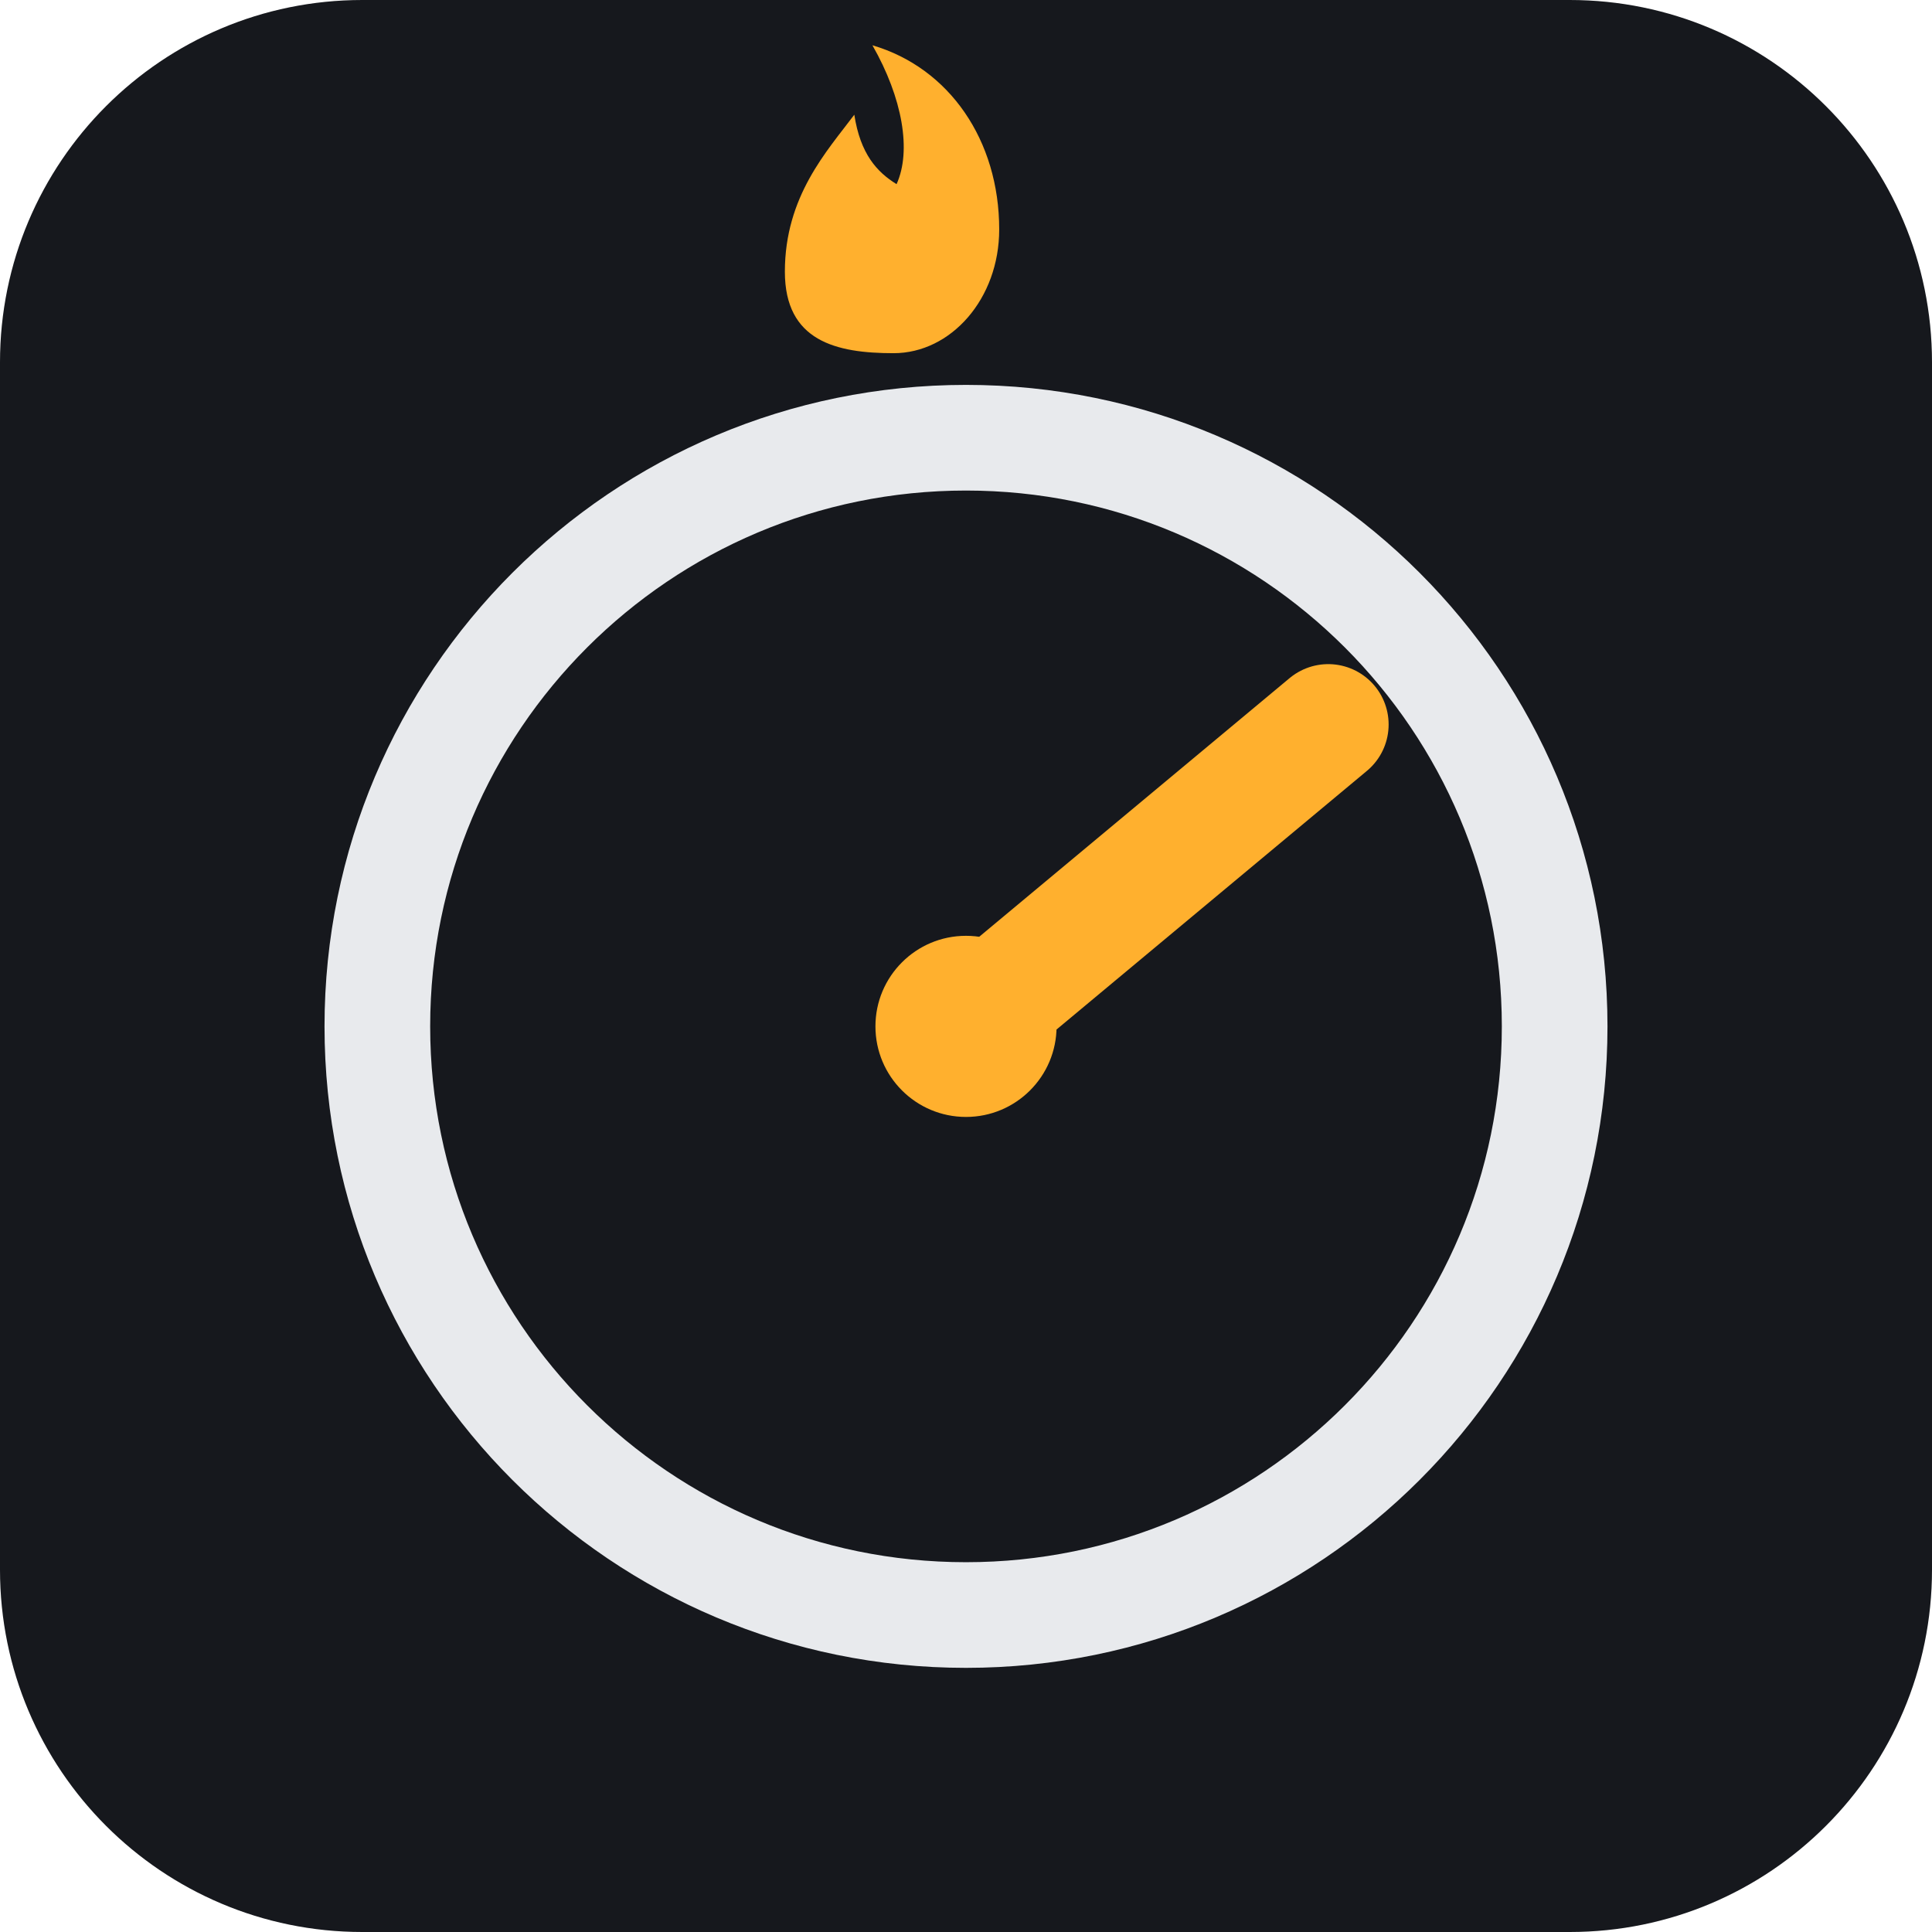
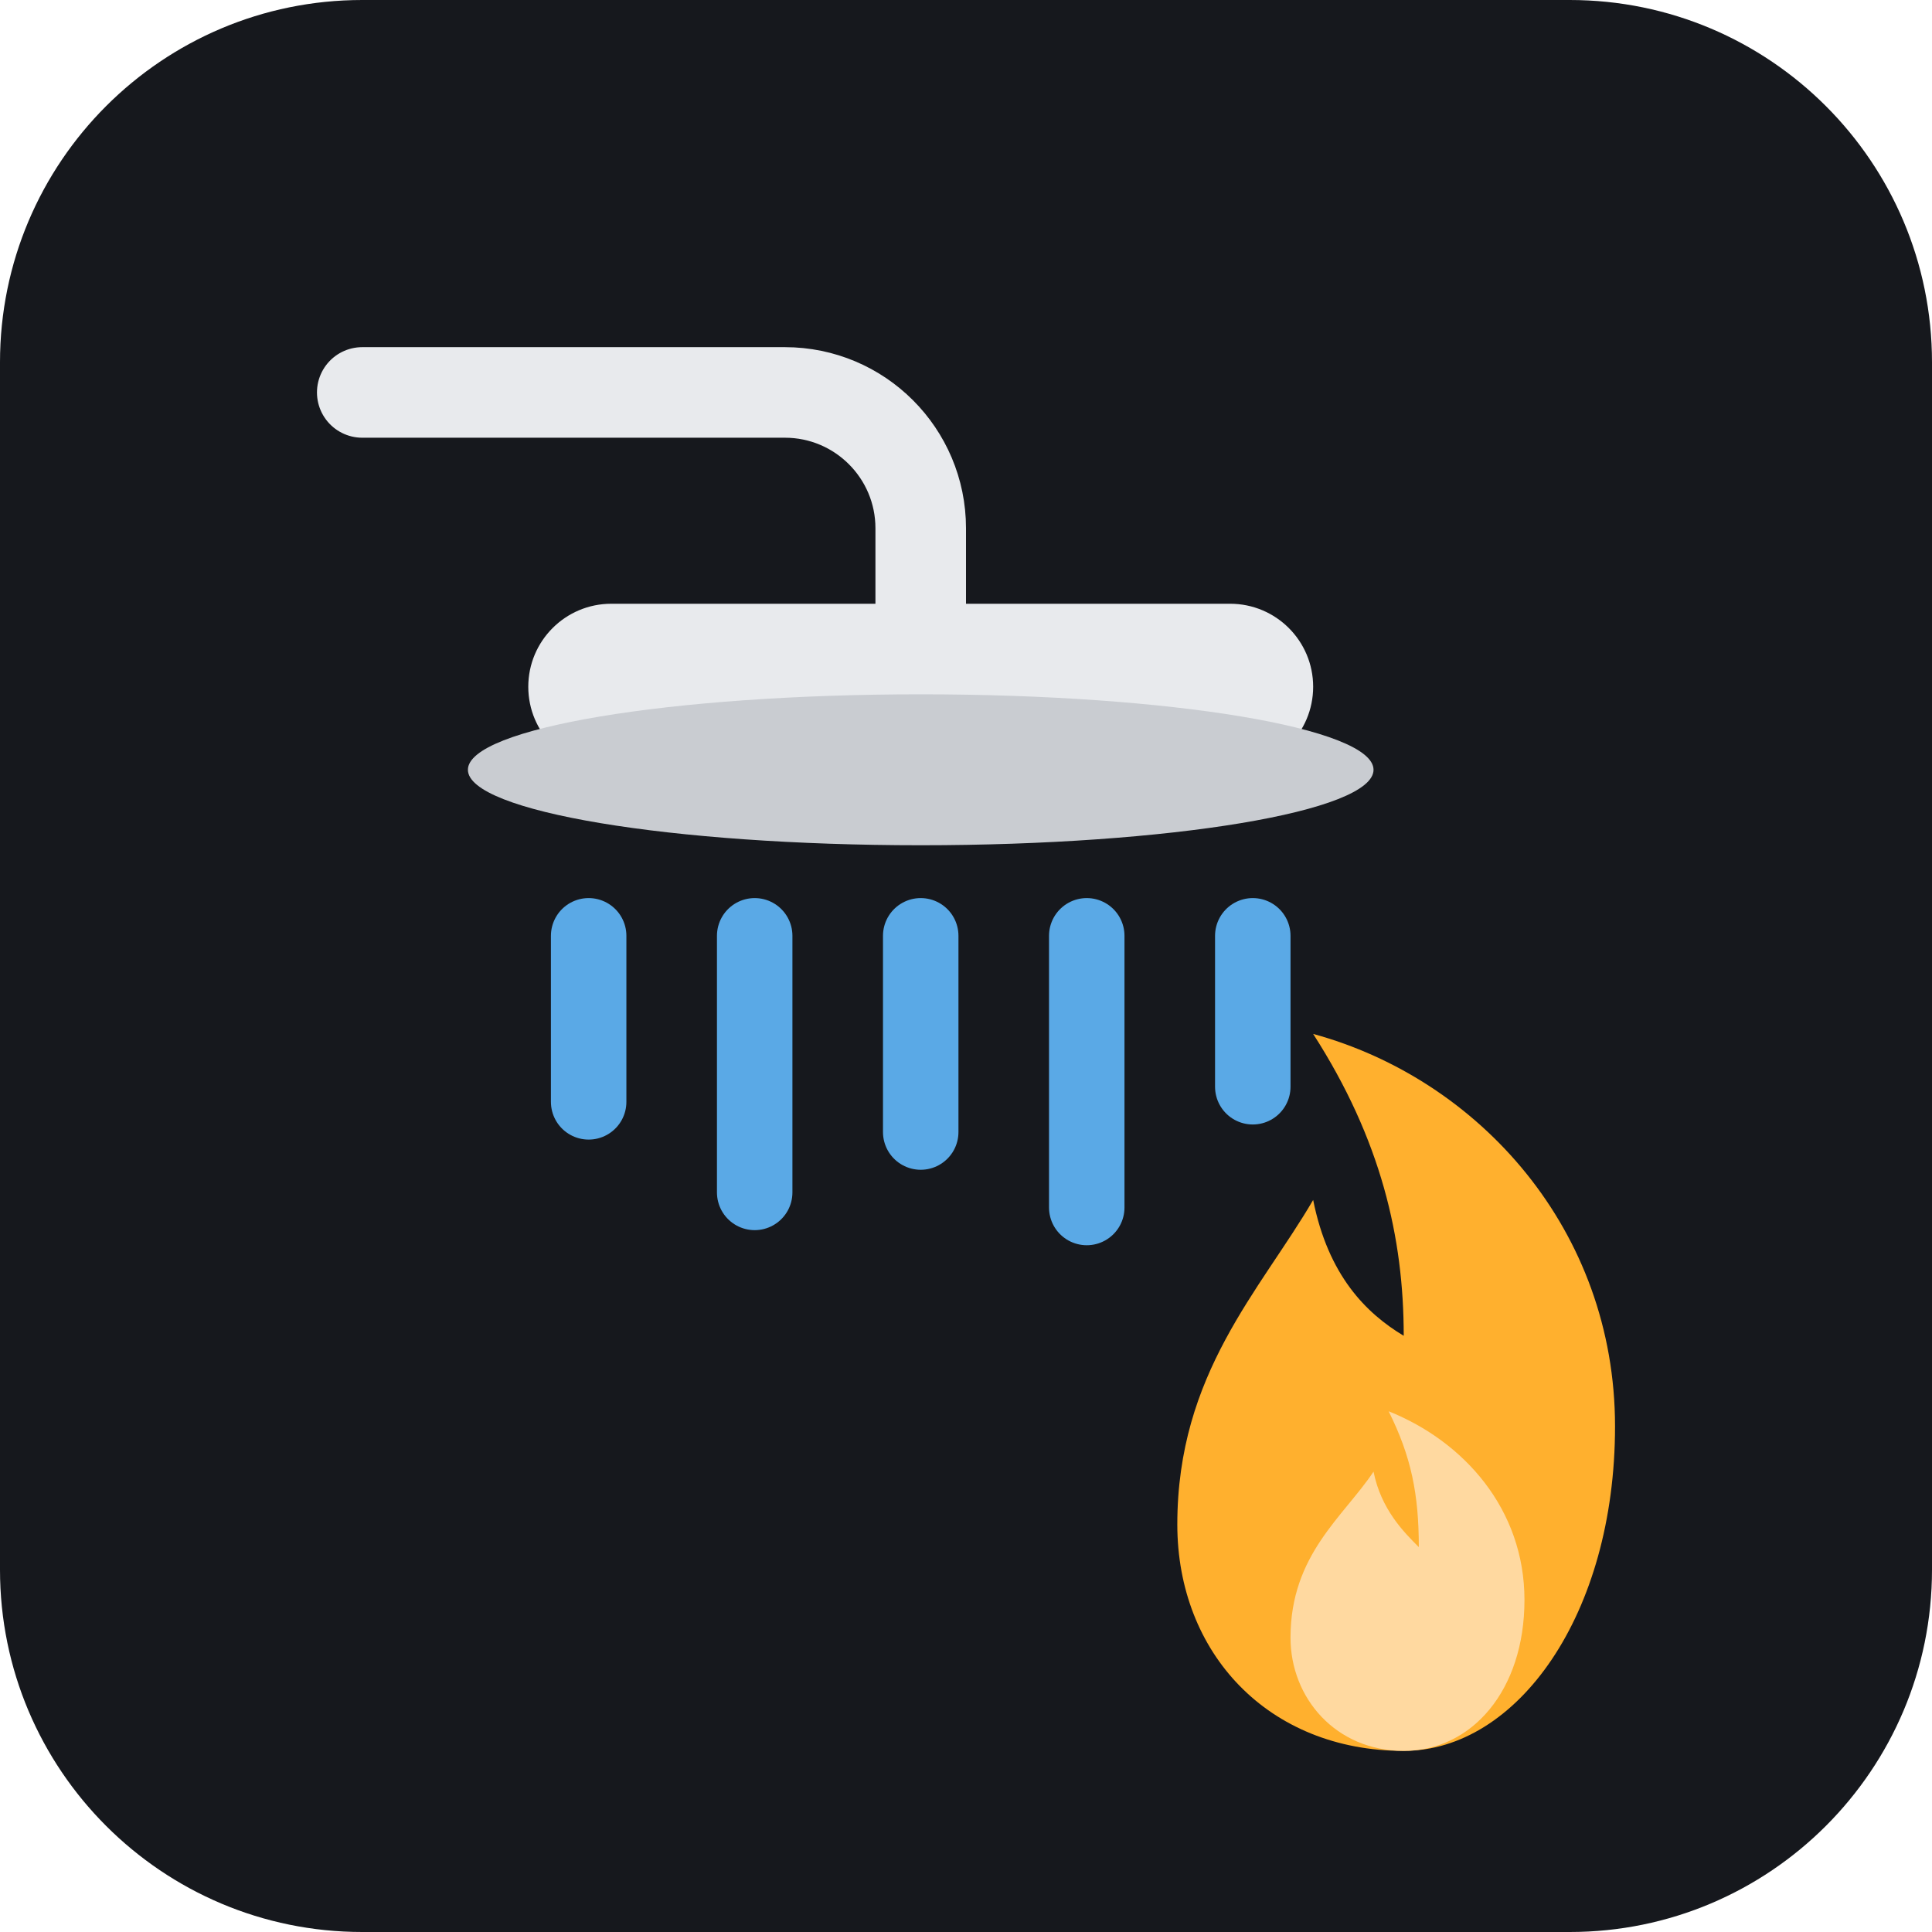
<svg xmlns="http://www.w3.org/2000/svg" width="256" height="256" viewBox="0 0 256 256">
  <rect width="256" height="256" rx="48" fill="#16181d" />
-   <circle cx="128" cy="136" r="78" fill="none" stroke="#e8eaed" stroke-width="14" />
-   <path d="M128 136 176 96" stroke="#ffb02e" stroke-width="16" stroke-linecap="round" />
-   <circle cx="128" cy="136" r="12" fill="#ffb02e" />
-   <path d="M104 36c0-10 5.6-16 9.2-20.8.8 5.2 3 7.6 5.6 9.2C120.8 20 119.6 13 115.6 6c10.2 3 16.8 12.6 16.8 24.4 0 9.2-6.4 16.4-14 16.4S104 45.2 104 36z" fill="#ffb02e" />
+   <path d="M48 52h56a18 18 0 0 1 18 18v10" fill="none" stroke="#e8eaed" stroke-width="12" stroke-linecap="round" />
+   <rect x="70" y="80" width="104" height="22" rx="11" fill="#e8eaed" />
+   <ellipse cx="122" cy="102" rx="60" ry="10" fill="#c9ccd1" />
+   <g stroke="#5aa9e6" stroke-width="10" stroke-linecap="round">
+     <path d="M78 124v22" />
+     <path d="M100 124v34" />
+     <path d="M122 124v26" />
+     <path d="M144 124v36" />
+     <path d="M166 124v20" />
+   </g>
+   <path d="M186 232c-18 0-30-13-30-30 0-20 11-31 18-43 2 10 7 15 12 18 0-13-3-26-12-40 22 6 40 26 40 52 0 25-13 43-28 43z" fill="#ffb02e" />
+   <path d="M186 232c-9 0-15-7-15-15 0-11 7-16 11-22 1 5 4 8 6 10 0-7-1-12-4-18 10 4 18 13 18 25 0 12-7 20-16 20z" fill="#ffd9a0" />
</svg>
